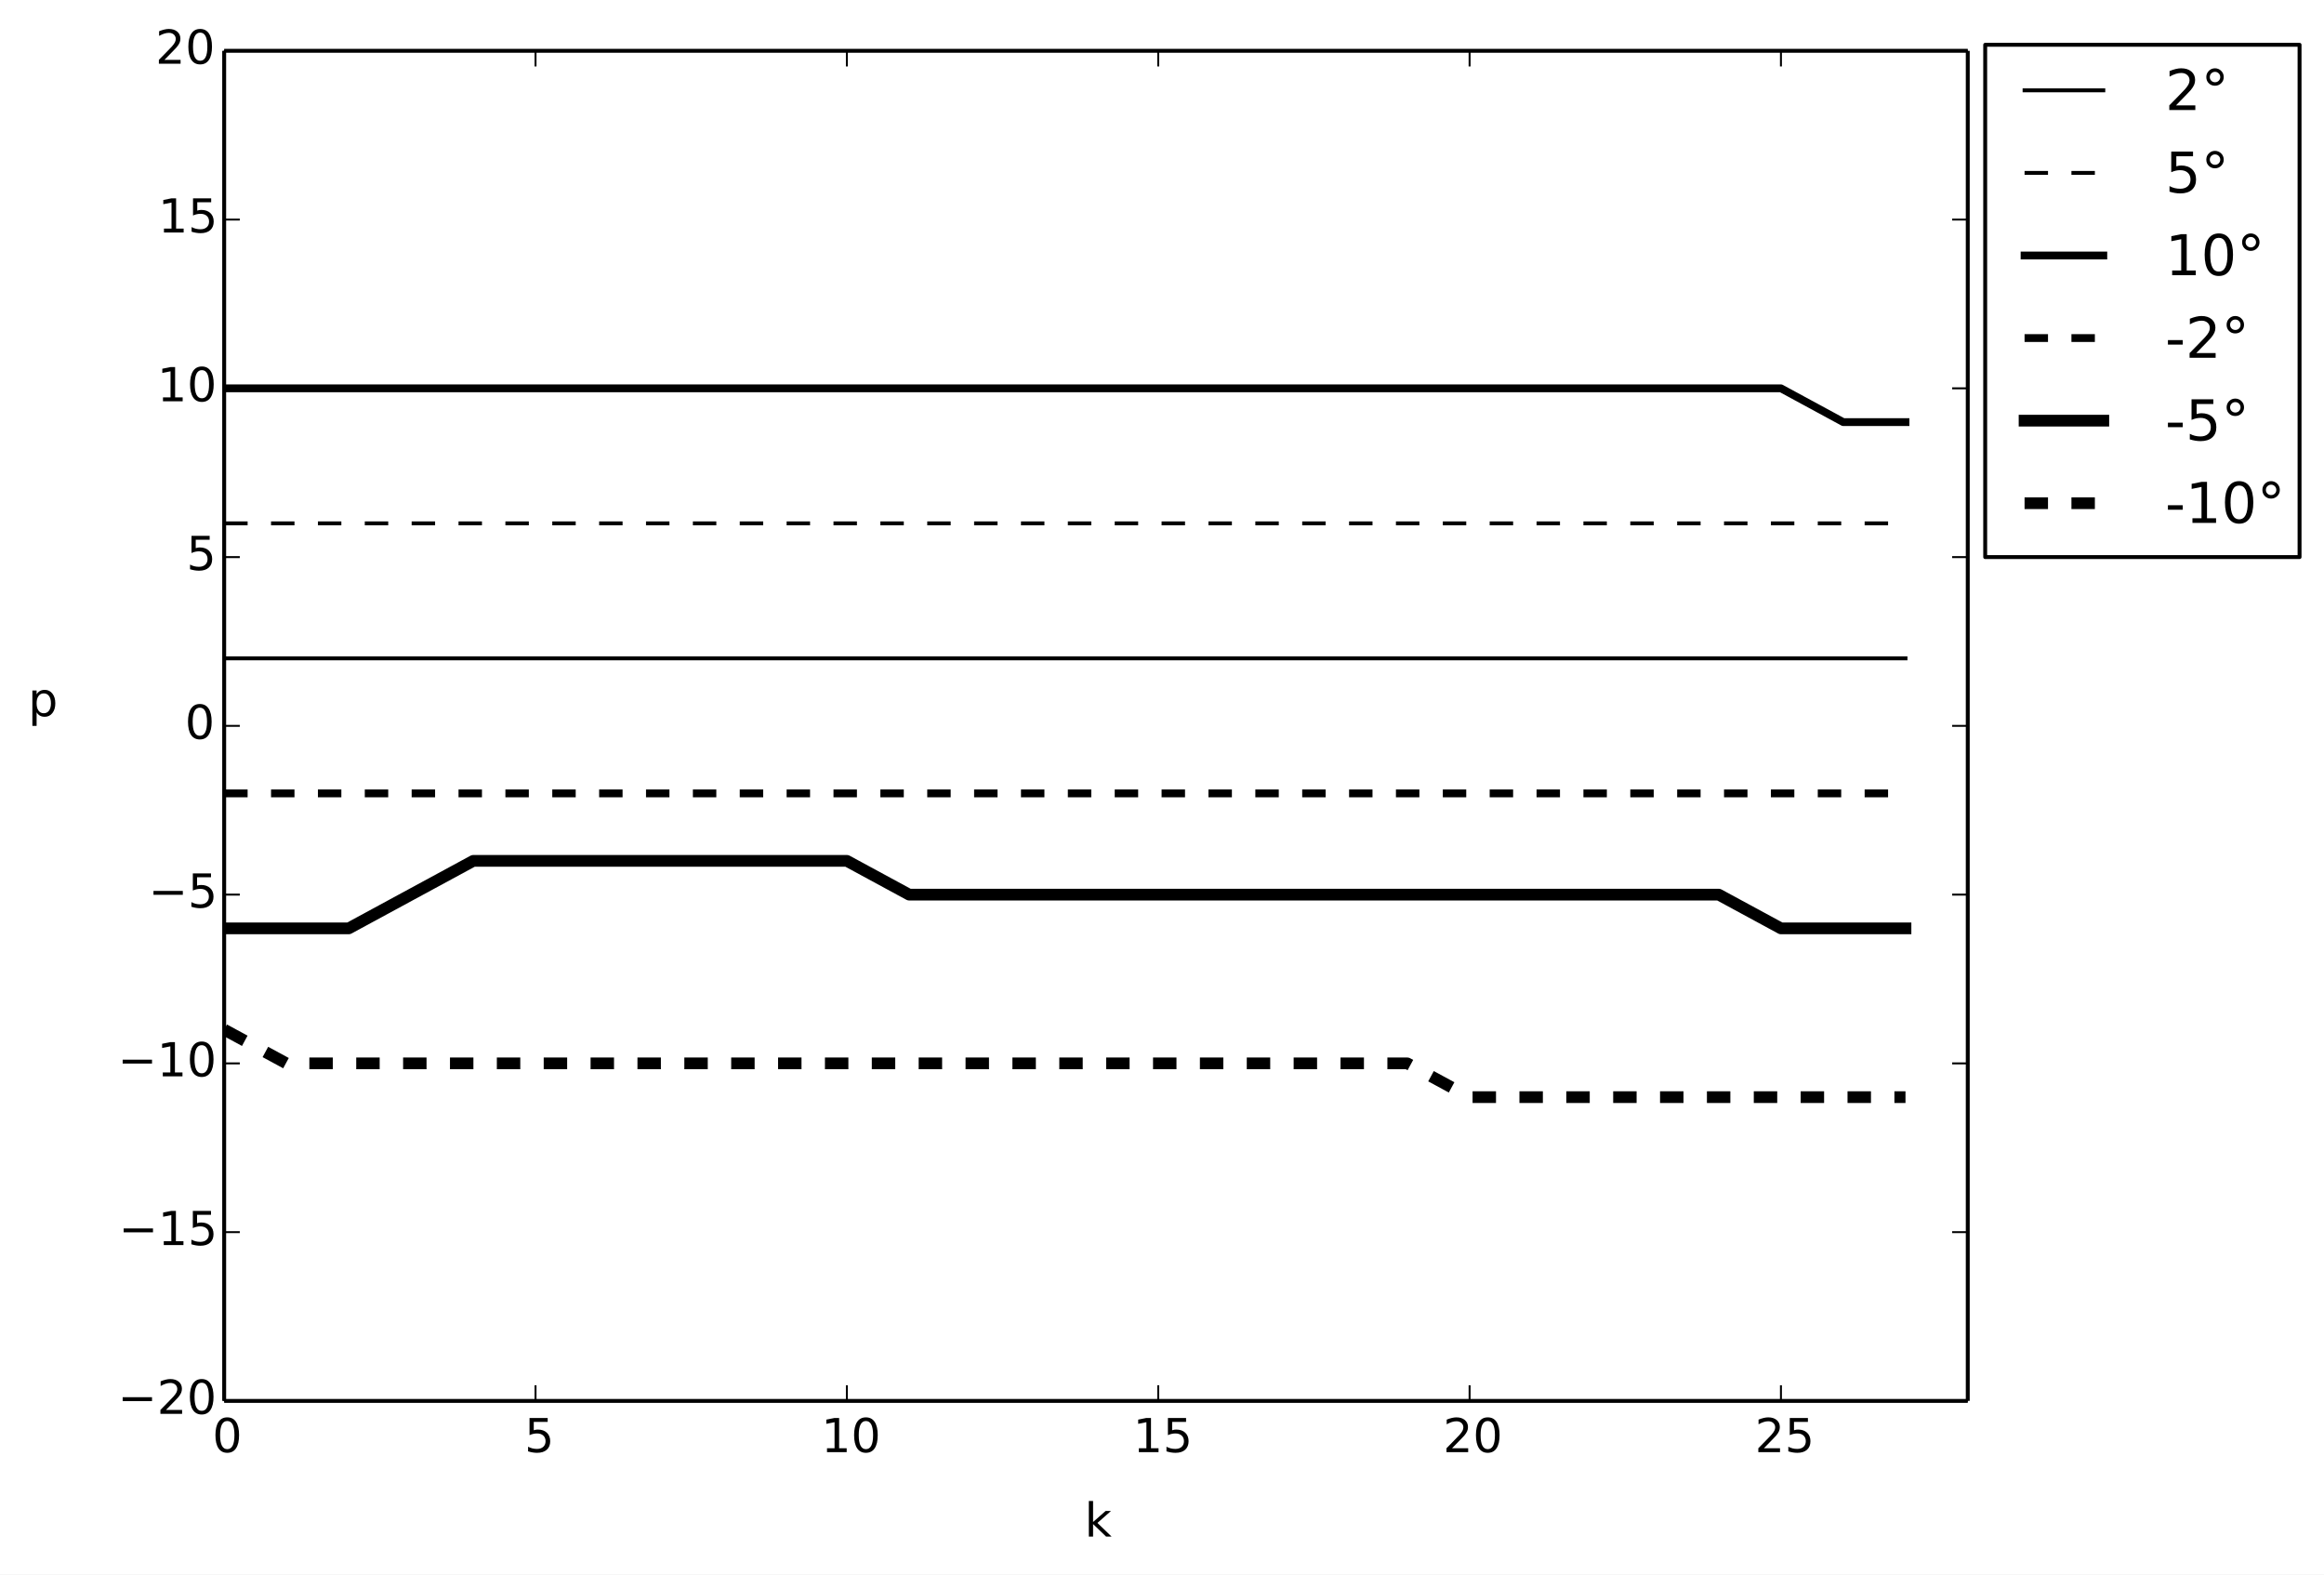
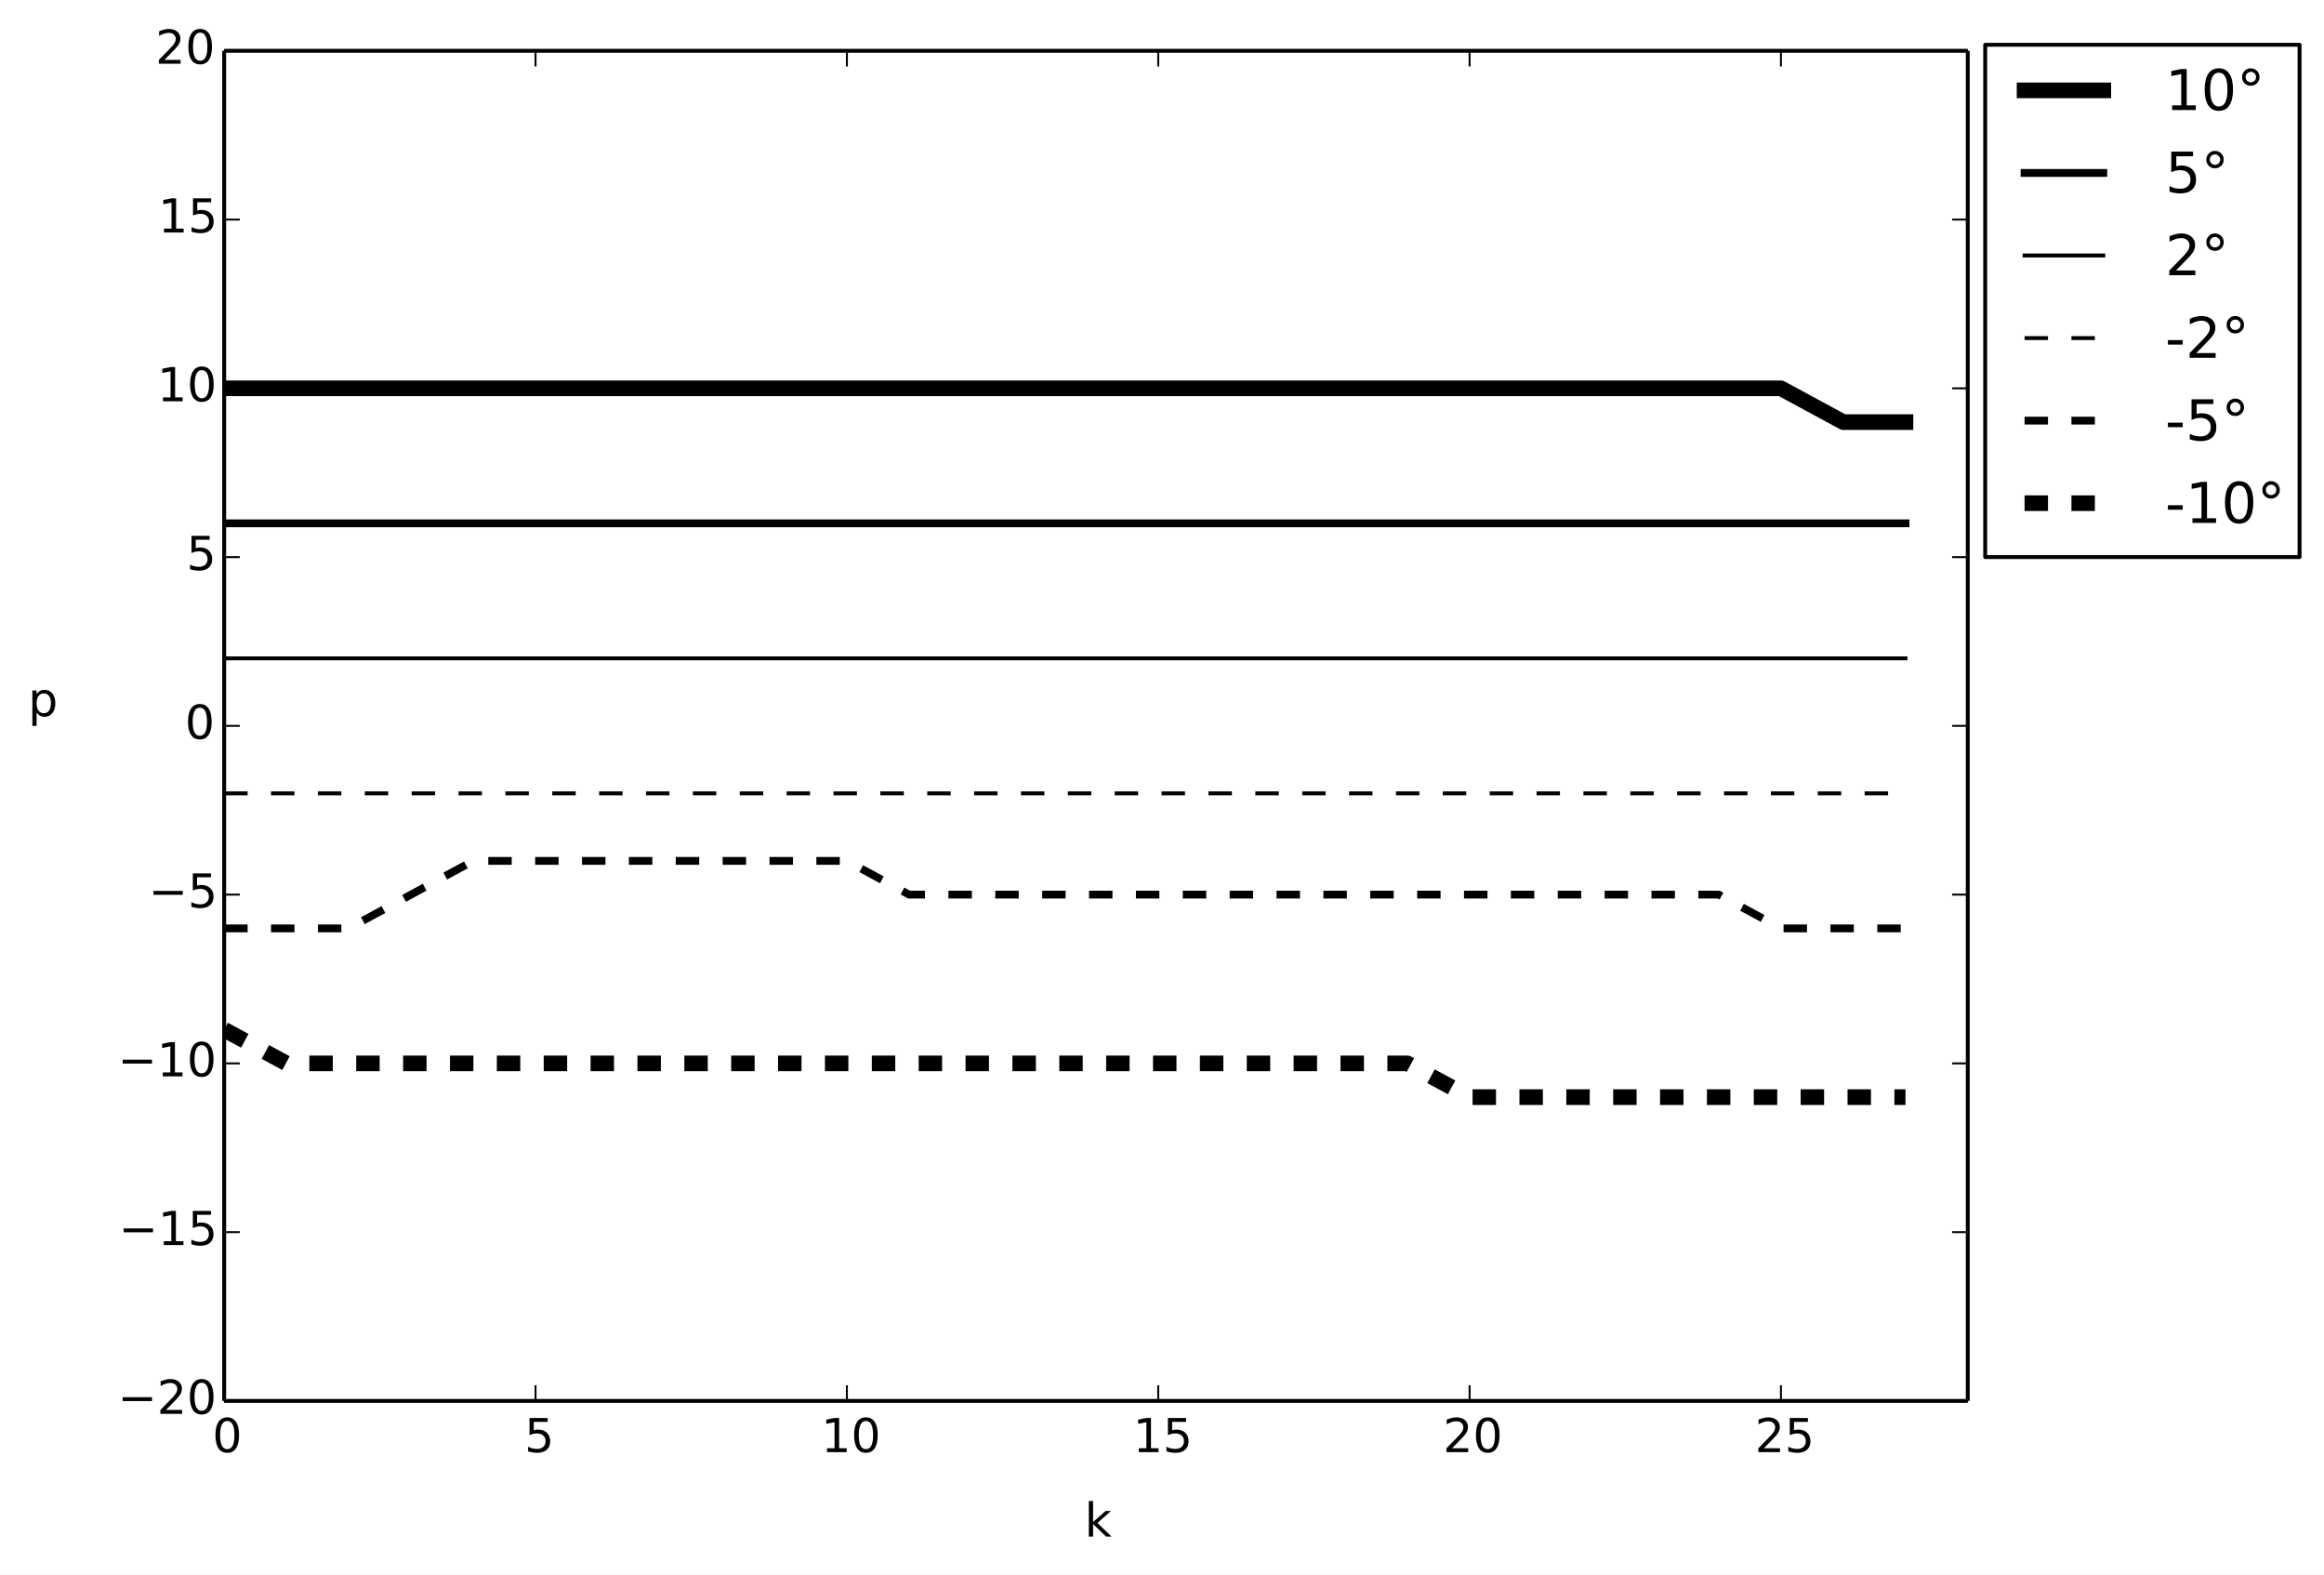
<svg xmlns="http://www.w3.org/2000/svg" xmlns:xlink="http://www.w3.org/1999/xlink" height="403pt" version="1.1" viewBox="0 0 595 403" width="595pt">
  <defs>
    <style type="text/css">
*{stroke-linecap:butt;stroke-linejoin:round;}
  </style>
  </defs>
  <g id="figure_1">
    <g id="patch_1">
      <path d=" M0 403.034 L595.942 403.034 L595.942 0 L0 0 z " style="fill:#ffffff;" />
    </g>
    <g id="axes_1">
      <g id="patch_2">
        <path d=" M57.394 358.607 L503.794 358.607 L503.794 13.007 L57.394 13.007 z " style="fill:#ffffff;" />
      </g>
      <g id="line2d_1">
+         <path clip-path="url(#p47c151f4e0)" d=" M57.394 99.407 L73.337 99.407 L89.279 99.407 L105.222 99.407 L121.165 99.407 L137.108 99.407 L153.051 99.407 L168.994 99.407 L184.937 99.407 L200.879 99.407 L216.822 99.407 L232.765 99.407 L248.708 99.407 L264.651 99.407 L280.594 99.407 L296.537 99.407 L312.479 99.407 L328.422 99.407 L344.365 99.407 L360.308 99.407 L376.251 99.407 L392.194 99.407 L408.137 99.407 L424.079 99.407 L440.022 99.407 L455.965 99.407 L471.908 108.047 L487.851 108.047" style="fill:none;stroke:#000000;stroke-linecap:square;stroke-width:4;" />
+       </g>
+       <g id="line2d_2">
+         <path clip-path="url(#p47c151f4e0)" d=" M57.394 133.967 L73.337 133.967 L89.279 133.967 L105.222 133.967 L121.165 133.967 L137.108 133.967 L153.051 133.967 L168.994 133.967 L184.937 133.967 L200.879 133.967 L216.822 133.967 L232.765 133.967 L248.708 133.967 L264.651 133.967 L280.594 133.967 L296.537 133.967 L312.479 133.967 L328.422 133.967 L344.365 133.967 L360.308 133.967 L376.251 133.967 L392.194 133.967 L408.137 133.967 L424.079 133.967 L440.022 133.967 L455.965 133.967 L471.908 133.967 L487.851 133.967" style="fill:none;stroke:#000000;stroke-linecap:square;stroke-width:2;" />
+       </g>
+       <g id="line2d_3">
        <path clip-path="url(#p47c151f4e0)" d=" M57.394 168.527 L73.337 168.527 L89.279 168.527 L105.222 168.527 L121.165 168.527 L137.108 168.527 L153.051 168.527 L168.994 168.527 L184.937 168.527 L200.879 168.527 L216.822 168.527 L232.765 168.527 L248.708 168.527 L264.651 168.527 L280.594 168.527 L296.537 168.527 L312.479 168.527 L328.422 168.527 L344.365 168.527 L360.308 168.527 L376.251 168.527 L392.194 168.527 L408.137 168.527 L424.079 168.527 L440.022 168.527 L455.965 168.527 L471.908 168.527 L487.851 168.527" style="fill:none;stroke:#000000;stroke-linecap:square;" />
      </g>
-       <g id="line2d_2">
-         <path clip-path="url(#p47c151f4e0)" d=" M57.394 133.967 L73.337 133.967 L89.279 133.967 L105.222 133.967 L121.165 133.967 L137.108 133.967 L153.051 133.967 L168.994 133.967 L184.937 133.967 L200.879 133.967 L216.822 133.967 L232.765 133.967 L248.708 133.967 L264.651 133.967 L280.594 133.967 L296.537 133.967 L312.479 133.967 L328.422 133.967 L344.365 133.967 L360.308 133.967 L376.251 133.967 L392.194 133.967 L408.137 133.967 L424.079 133.967 L440.022 133.967 L455.965 133.967 L471.908 133.967 L487.851 133.967" style="fill:none;stroke:#000000;stroke-dasharray:6,6;stroke-dashoffset:0.0;" />
-       </g>
-       <g id="line2d_3">
-         <path clip-path="url(#p47c151f4e0)" d=" M57.394 99.407 L73.337 99.407 L89.279 99.407 L105.222 99.407 L121.165 99.407 L137.108 99.407 L153.051 99.407 L168.994 99.407 L184.937 99.407 L200.879 99.407 L216.822 99.407 L232.765 99.407 L248.708 99.407 L264.651 99.407 L280.594 99.407 L296.537 99.407 L312.479 99.407 L328.422 99.407 L344.365 99.407 L360.308 99.407 L376.251 99.407 L392.194 99.407 L408.137 99.407 L424.079 99.407 L440.022 99.407 L455.965 99.407 L471.908 108.047 L487.851 108.047" style="fill:none;stroke:#000000;stroke-linecap:square;stroke-width:2;" />
-       </g>
      <g id="line2d_4">
-         <path clip-path="url(#p47c151f4e0)" d=" M57.394 203.087 L73.337 203.087 L89.279 203.087 L105.222 203.087 L121.165 203.087 L137.108 203.087 L153.051 203.087 L168.994 203.087 L184.937 203.087 L200.879 203.087 L216.822 203.087 L232.765 203.087 L248.708 203.087 L264.651 203.087 L280.594 203.087 L296.537 203.087 L312.479 203.087 L328.422 203.087 L344.365 203.087 L360.308 203.087 L376.251 203.087 L392.194 203.087 L408.137 203.087 L424.079 203.087 L440.022 203.087 L455.965 203.087 L471.908 203.087 L487.851 203.087" style="fill:none;stroke:#000000;stroke-dasharray:6,6;stroke-dashoffset:0.0;stroke-width:2;" />
+         <path clip-path="url(#p47c151f4e0)" d=" M57.394 203.087 L73.337 203.087 L89.279 203.087 L105.222 203.087 L121.165 203.087 L137.108 203.087 L153.051 203.087 L168.994 203.087 L184.937 203.087 L200.879 203.087 L216.822 203.087 L232.765 203.087 L248.708 203.087 L264.651 203.087 L280.594 203.087 L296.537 203.087 L312.479 203.087 L328.422 203.087 L344.365 203.087 L360.308 203.087 L376.251 203.087 L392.194 203.087 L408.137 203.087 L424.079 203.087 L440.022 203.087 L455.965 203.087 L471.908 203.087 L487.851 203.087" style="fill:none;stroke:#000000;stroke-dasharray:6,6;stroke-dashoffset:0.0;" />
      </g>
      <g id="line2d_5">
-         <path clip-path="url(#p47c151f4e0)" d=" M57.394 237.647 L73.337 237.647 L89.279 237.647 L105.222 229.007 L121.165 220.367 L137.108 220.367 L153.051 220.367 L168.994 220.367 L184.937 220.367 L200.879 220.367 L216.822 220.367 L232.765 229.007 L248.708 229.007 L264.651 229.007 L280.594 229.007 L296.537 229.007 L312.479 229.007 L328.422 229.007 L344.365 229.007 L360.308 229.007 L376.251 229.007 L392.194 229.007 L408.137 229.007 L424.079 229.007 L440.022 229.007 L455.965 237.647 L471.908 237.647 L487.851 237.647" style="fill:none;stroke:#000000;stroke-linecap:square;stroke-width:3;" />
+         <path clip-path="url(#p47c151f4e0)" d=" M57.394 237.647 L73.337 237.647 L89.279 237.647 L105.222 229.007 L121.165 220.367 L137.108 220.367 L153.051 220.367 L168.994 220.367 L184.937 220.367 L200.879 220.367 L216.822 220.367 L232.765 229.007 L248.708 229.007 L264.651 229.007 L280.594 229.007 L296.537 229.007 L312.479 229.007 L328.422 229.007 L344.365 229.007 L360.308 229.007 L376.251 229.007 L392.194 229.007 L408.137 229.007 L424.079 229.007 L440.022 229.007 L455.965 237.647 L471.908 237.647 L487.851 237.647" style="fill:none;stroke:#000000;stroke-dasharray:6,6;stroke-dashoffset:0.0;stroke-width:2;" />
      </g>
      <g id="line2d_6">
-         <path clip-path="url(#p47c151f4e0)" d=" M57.394 263.567 L73.337 272.207 L89.279 272.207 L105.222 272.207 L121.165 272.207 L137.108 272.207 L153.051 272.207 L168.994 272.207 L184.937 272.207 L200.879 272.207 L216.822 272.207 L232.765 272.207 L248.708 272.207 L264.651 272.207 L280.594 272.207 L296.537 272.207 L312.479 272.207 L328.422 272.207 L344.365 272.207 L360.308 272.207 L376.251 280.847 L392.194 280.847 L408.137 280.847 L424.079 280.847 L440.022 280.847 L455.965 280.847 L471.908 280.847 L487.851 280.847" style="fill:none;stroke:#000000;stroke-dasharray:6,6;stroke-dashoffset:0.0;stroke-width:3;" />
+         <path clip-path="url(#p47c151f4e0)" d=" M57.394 263.567 L73.337 272.207 L89.279 272.207 L105.222 272.207 L121.165 272.207 L137.108 272.207 L153.051 272.207 L168.994 272.207 L184.937 272.207 L200.879 272.207 L216.822 272.207 L232.765 272.207 L248.708 272.207 L264.651 272.207 L280.594 272.207 L296.537 272.207 L312.479 272.207 L328.422 272.207 L344.365 272.207 L360.308 272.207 L376.251 280.847 L392.194 280.847 L408.137 280.847 L424.079 280.847 L440.022 280.847 L455.965 280.847 L471.908 280.847 L487.851 280.847" style="fill:none;stroke:#000000;stroke-dasharray:6,6;stroke-dashoffset:0.0;stroke-width:4;" />
      </g>
      <g id="matplotlib.axis_1">
        <g id="xtick_1">
          <g id="line2d_7">
            <defs>
              <path d=" M0 0 L0 -4" id="m93b0483c22" style="stroke:#000000;stroke-width:0.5;" />
            </defs>
            <g>
              <use style="stroke:#000000;stroke-width:0.5;" x="57.394" xlink:href="#m93b0483c22" y="358.607" />
            </g>
          </g>
          <g id="line2d_8">
            <defs>
              <path d=" M0 0 L0 4" id="m741efc42ff" style="stroke:#000000;stroke-width:0.5;" />
            </defs>
            <g>
              <use style="stroke:#000000;stroke-width:0.5;" x="57.394" xlink:href="#m741efc42ff" y="13.007" />
            </g>
          </g>
          <g id="text_1">
            <defs>
              <path d=" M31.781 66.406 Q24.172 66.406 20.328 58.906 Q16.5 51.422 16.5 36.375 Q16.5 21.391 20.328 13.891 Q24.172 6.391 31.781 6.391 Q39.453 6.391 43.281 13.891 Q47.125 21.391 47.125 36.375 Q47.125 51.422 43.281 58.906 Q39.453 66.406 31.781 66.406 M31.781 74.219 Q44.047 74.219 50.516 64.516 Q56.984 54.828 56.984 36.375 Q56.984 17.969 50.516 8.266 Q44.047 -1.422 31.781 -1.422 Q19.531 -1.422 13.062 8.266 Q6.594 17.969 6.594 36.375 Q6.594 54.828 13.062 64.516 Q19.531 74.219 31.781 74.219" id="DejaVuSans-30" />
            </defs>
            <g transform="translate(54.37031 371.725)scale(0.12 -0.12)">
              <use xlink:href="#DejaVuSans-30" />
            </g>
          </g>
        </g>
        <g id="xtick_2">
          <g id="line2d_9">
            <g>
              <use style="stroke:#000000;stroke-width:0.5;" x="137.108" xlink:href="#m93b0483c22" y="358.607" />
            </g>
          </g>
          <g id="line2d_10">
            <g>
              <use style="stroke:#000000;stroke-width:0.5;" x="137.108" xlink:href="#m741efc42ff" y="13.007" />
            </g>
          </g>
          <g id="text_2">
            <defs>
              <path d=" M10.797 72.906 L49.516 72.906 L49.516 64.594 L19.828 64.594 L19.828 46.734 Q21.969 47.469 24.109 47.828 Q26.266 48.188 28.422 48.188 Q40.625 48.188 47.75 41.5 Q54.891 34.812 54.891 23.391 Q54.891 11.625 47.562 5.094 Q40.234 -1.422 26.906 -1.422 Q22.312 -1.422 17.547 -0.641 Q12.797 0.141 7.719 1.703 L7.719 11.625 Q12.109 9.234 16.797 8.062 Q21.484 6.891 26.703 6.891 Q35.156 6.891 40.078 11.328 Q45.016 15.766 45.016 23.391 Q45.016 31 40.078 35.438 Q35.156 39.891 26.703 39.891 Q22.75 39.891 18.812 39.016 Q14.891 38.141 10.797 36.281 z " id="DejaVuSans-35" />
            </defs>
            <g transform="translate(134.2777 371.725)scale(0.12 -0.12)">
              <use xlink:href="#DejaVuSans-35" />
            </g>
          </g>
        </g>
        <g id="xtick_3">
          <g id="line2d_11">
            <g>
              <use style="stroke:#000000;stroke-width:0.5;" x="216.822" xlink:href="#m93b0483c22" y="358.607" />
            </g>
          </g>
          <g id="line2d_12">
            <g>
              <use style="stroke:#000000;stroke-width:0.5;" x="216.822" xlink:href="#m741efc42ff" y="13.007" />
            </g>
          </g>
          <g id="text_3">
            <defs>
              <path d=" M12.406 8.297 L28.516 8.297 L28.516 63.922 L10.984 60.406 L10.984 69.391 L28.422 72.906 L38.281 72.906 L38.281 8.297 L54.391 8.297 L54.391 0 L12.406 0 z " id="DejaVuSans-31" />
            </defs>
            <g transform="translate(210.2448 371.725)scale(0.12 -0.12)">
              <use xlink:href="#DejaVuSans-31" />
              <use x="63.623" xlink:href="#DejaVuSans-30" />
            </g>
          </g>
        </g>
        <g id="xtick_4">
          <g id="line2d_13">
            <g>
              <use style="stroke:#000000;stroke-width:0.5;" x="296.537" xlink:href="#m93b0483c22" y="358.607" />
            </g>
          </g>
          <g id="line2d_14">
            <g>
              <use style="stroke:#000000;stroke-width:0.5;" x="296.537" xlink:href="#m741efc42ff" y="13.007" />
            </g>
          </g>
          <g id="text_4">
            <g transform="translate(290.0847 371.725)scale(0.12 -0.12)">
              <use xlink:href="#DejaVuSans-31" />
              <use x="63.623" xlink:href="#DejaVuSans-35" />
            </g>
          </g>
        </g>
        <g id="xtick_5">
          <g id="line2d_15">
            <g>
              <use style="stroke:#000000;stroke-width:0.5;" x="376.251" xlink:href="#m93b0483c22" y="358.607" />
            </g>
          </g>
          <g id="line2d_16">
            <g>
              <use style="stroke:#000000;stroke-width:0.5;" x="376.251" xlink:href="#m741efc42ff" y="13.007" />
            </g>
          </g>
          <g id="text_5">
            <defs>
              <path d=" M19.188 8.297 L53.609 8.297 L53.609 0 L7.328 0 L7.328 8.297 Q12.938 14.109 22.625 23.891 Q32.328 33.688 34.812 36.531 Q39.547 41.844 41.422 45.531 Q43.312 49.219 43.312 52.781 Q43.312 58.594 39.234 62.25 Q35.156 65.922 28.609 65.922 Q23.969 65.922 18.812 64.312 Q13.672 62.703 7.812 59.422 L7.812 69.391 Q13.766 71.781 18.938 73 Q24.125 74.219 28.422 74.219 Q39.75 74.219 46.484 68.547 Q53.219 62.891 53.219 53.422 Q53.219 48.922 51.531 44.891 Q49.859 40.875 45.406 35.406 Q44.188 33.984 37.641 27.219 Q31.109 20.453 19.188 8.297" id="DejaVuSans-32" />
            </defs>
            <g transform="translate(369.454 371.725)scale(0.12 -0.12)">
              <use xlink:href="#DejaVuSans-32" />
              <use x="63.623" xlink:href="#DejaVuSans-30" />
            </g>
          </g>
        </g>
        <g id="xtick_6">
          <g id="line2d_17">
            <g>
              <use style="stroke:#000000;stroke-width:0.5;" x="455.965" xlink:href="#m93b0483c22" y="358.607" />
            </g>
          </g>
          <g id="line2d_18">
            <g>
              <use style="stroke:#000000;stroke-width:0.5;" x="455.965" xlink:href="#m741efc42ff" y="13.007" />
            </g>
          </g>
          <g id="text_6">
            <g transform="translate(449.2939 371.725)scale(0.12 -0.12)">
              <use xlink:href="#DejaVuSans-32" />
              <use x="63.623" xlink:href="#DejaVuSans-35" />
            </g>
          </g>
        </g>
        <g id="text_7">
          <defs>
            <path d=" M9.078 75.984 L18.109 75.984 L18.109 31.109 L44.922 54.688 L56.391 54.688 L27.391 29.109 L57.625 0 L45.906 0 L18.109 26.703 L18.109 0 L9.078 0 z " id="DejaVuSans-6b" />
          </defs>
          <g transform="translate(277.6809 393.3388)scale(0.12 -0.12)">
            <use xlink:href="#DejaVuSans-6b" />
          </g>
        </g>
      </g>
      <g id="matplotlib.axis_2">
        <g id="ytick_1">
          <g id="line2d_19">
            <defs>
              <path d=" M0 0 L4 0" id="m728421d6d4" style="stroke:#000000;stroke-width:0.5;" />
            </defs>
            <g>
              <use style="stroke:#000000;stroke-width:0.5;" x="57.394" xlink:href="#m728421d6d4" y="358.607" />
            </g>
          </g>
          <g id="line2d_20">
            <defs>
              <path d=" M0 0 L-4 0" id="mcb0005524f" style="stroke:#000000;stroke-width:0.5;" />
            </defs>
            <g>
              <use style="stroke:#000000;stroke-width:0.5;" x="503.794" xlink:href="#mcb0005524f" y="358.607" />
            </g>
          </g>
          <g id="text_8">
            <defs>
              <path d=" M10.594 35.5 L73.188 35.5 L73.188 27.203 L10.594 27.203 z " id="DejaVuSans-2212" />
            </defs>
            <g transform="translate(30.13625 361.9181)scale(0.12 -0.12)">
              <use xlink:href="#DejaVuSans-2212" />
              <use x="83.789" xlink:href="#DejaVuSans-32" />
              <use x="147.412" xlink:href="#DejaVuSans-30" />
            </g>
          </g>
        </g>
        <g id="ytick_2">
          <g id="line2d_21">
            <g>
              <use style="stroke:#000000;stroke-width:0.5;" x="57.394" xlink:href="#m728421d6d4" y="315.407" />
            </g>
          </g>
          <g id="line2d_22">
            <g>
              <use style="stroke:#000000;stroke-width:0.5;" x="503.794" xlink:href="#mcb0005524f" y="315.407" />
            </g>
          </g>
          <g id="text_9">
            <g transform="translate(30.3875 318.7181)scale(0.12 -0.12)">
              <use xlink:href="#DejaVuSans-2212" />
              <use x="83.789" xlink:href="#DejaVuSans-31" />
              <use x="147.412" xlink:href="#DejaVuSans-35" />
            </g>
          </g>
        </g>
        <g id="ytick_3">
          <g id="line2d_23">
            <g>
              <use style="stroke:#000000;stroke-width:0.5;" x="57.394" xlink:href="#m728421d6d4" y="272.207" />
            </g>
          </g>
          <g id="line2d_24">
            <g>
              <use style="stroke:#000000;stroke-width:0.5;" x="503.794" xlink:href="#mcb0005524f" y="272.207" />
            </g>
          </g>
          <g id="text_10">
            <g transform="translate(30.13625 275.5181)scale(0.12 -0.12)">
              <use xlink:href="#DejaVuSans-2212" />
              <use x="83.789" xlink:href="#DejaVuSans-31" />
              <use x="147.412" xlink:href="#DejaVuSans-30" />
            </g>
          </g>
        </g>
        <g id="ytick_4">
          <g id="line2d_25">
            <g>
              <use style="stroke:#000000;stroke-width:0.5;" x="57.394" xlink:href="#m728421d6d4" y="229.007" />
            </g>
          </g>
          <g id="line2d_26">
            <g>
              <use style="stroke:#000000;stroke-width:0.5;" x="503.794" xlink:href="#mcb0005524f" y="229.007" />
            </g>
          </g>
          <g id="text_11">
            <g transform="translate(38.0225 232.3181)scale(0.12 -0.12)">
              <use xlink:href="#DejaVuSans-2212" />
              <use x="83.789" xlink:href="#DejaVuSans-35" />
            </g>
          </g>
        </g>
        <g id="ytick_5">
          <g id="line2d_27">
            <g>
              <use style="stroke:#000000;stroke-width:0.5;" x="57.394" xlink:href="#m728421d6d4" y="185.807" />
            </g>
          </g>
          <g id="line2d_28">
            <g>
              <use style="stroke:#000000;stroke-width:0.5;" x="503.794" xlink:href="#mcb0005524f" y="185.807" />
            </g>
          </g>
          <g id="text_12">
            <g transform="translate(47.34687 189.1181)scale(0.12 -0.12)">
              <use xlink:href="#DejaVuSans-30" />
            </g>
          </g>
        </g>
        <g id="ytick_6">
          <g id="line2d_29">
            <g>
              <use style="stroke:#000000;stroke-width:0.5;" x="57.394" xlink:href="#m728421d6d4" y="142.607" />
            </g>
          </g>
          <g id="line2d_30">
            <g>
              <use style="stroke:#000000;stroke-width:0.5;" x="503.794" xlink:href="#mcb0005524f" y="142.607" />
            </g>
          </g>
          <g id="text_13">
            <g transform="translate(47.73313 145.9181)scale(0.12 -0.12)">
              <use xlink:href="#DejaVuSans-35" />
            </g>
          </g>
        </g>
        <g id="ytick_7">
          <g id="line2d_31">
            <g>
              <use style="stroke:#000000;stroke-width:0.5;" x="57.394" xlink:href="#m728421d6d4" y="99.407" />
            </g>
          </g>
          <g id="line2d_32">
            <g>
              <use style="stroke:#000000;stroke-width:0.5;" x="503.794" xlink:href="#mcb0005524f" y="99.407" />
            </g>
          </g>
          <g id="text_14">
            <g transform="translate(40.23875 102.7181)scale(0.12 -0.12)">
              <use xlink:href="#DejaVuSans-31" />
              <use x="63.623" xlink:href="#DejaVuSans-30" />
            </g>
          </g>
        </g>
        <g id="ytick_8">
          <g id="line2d_33">
            <g>
              <use style="stroke:#000000;stroke-width:0.5;" x="57.394" xlink:href="#m728421d6d4" y="56.207" />
            </g>
          </g>
          <g id="line2d_34">
            <g>
              <use style="stroke:#000000;stroke-width:0.5;" x="503.794" xlink:href="#mcb0005524f" y="56.207" />
            </g>
          </g>
          <g id="text_15">
            <g transform="translate(40.49 59.51812)scale(0.12 -0.12)">
              <use xlink:href="#DejaVuSans-31" />
              <use x="63.623" xlink:href="#DejaVuSans-35" />
            </g>
          </g>
        </g>
        <g id="ytick_9">
          <g id="line2d_35">
            <g>
              <use style="stroke:#000000;stroke-width:0.5;" x="57.394" xlink:href="#m728421d6d4" y="13.007" />
            </g>
          </g>
          <g id="line2d_36">
            <g>
              <use style="stroke:#000000;stroke-width:0.5;" x="503.794" xlink:href="#mcb0005524f" y="13.007" />
            </g>
          </g>
          <g id="text_16">
            <g transform="translate(39.8 16.31812)scale(0.12 -0.12)">
              <use xlink:href="#DejaVuSans-32" />
              <use x="63.623" xlink:href="#DejaVuSans-30" />
            </g>
          </g>
        </g>
        <g id="text_17">
          <defs>
            <path d=" M18.109 8.203 L18.109 -20.797 L9.078 -20.797 L9.078 54.688 L18.109 54.688 L18.109 46.391 Q20.953 51.266 25.266 53.625 Q29.594 56 35.594 56 Q45.562 56 51.781 48.094 Q58.016 40.188 58.016 27.297 Q58.016 14.406 51.781 6.484 Q45.562 -1.422 35.594 -1.422 Q29.594 -1.422 25.266 0.953 Q20.953 3.328 18.109 8.203 M48.688 27.297 Q48.688 37.203 44.609 42.844 Q40.531 48.484 33.406 48.484 Q26.266 48.484 22.188 42.844 Q18.109 37.203 18.109 27.297 Q18.109 17.391 22.188 11.75 Q26.266 6.109 33.406 6.109 Q40.531 6.109 44.609 11.75 Q48.688 17.391 48.688 27.297" id="DejaVuSans-70" />
          </defs>
          <g transform="translate(7.2 183.3113)scale(0.12 -0.12)">
            <use xlink:href="#DejaVuSans-70" />
          </g>
        </g>
      </g>
      <g id="patch_3">
        <path d=" M57.394 13.007 L503.794 13.007" style="fill:none;stroke:#000000;" />
      </g>
      <g id="patch_4">
        <path d=" M503.794 358.607 L503.794 13.007" style="fill:none;stroke:#000000;" />
      </g>
      <g id="patch_5">
        <path d=" M57.394 358.607 L503.794 358.607" style="fill:none;stroke:#000000;" />
      </g>
      <g id="patch_6">
        <path d=" M57.394 358.607 L57.394 13.007" style="fill:none;stroke:#000000;" />
      </g>
      <g id="legend_1">
        <g id="patch_7">
          <path d=" M508.258 142.607 L588.742 142.607 L588.742 11.468 L508.258 11.468 L508.258 142.607 z " style="fill:#ffffff;stroke:#000000;" />
        </g>
        <g id="line2d_37">
-           <path d=" M518.338 23.13 L538.498 23.13" style="fill:none;stroke:#000000;stroke-linecap:square;" />
+           <path d=" M518.338 23.13 L538.498 23.13" style="fill:none;stroke:#000000;stroke-linecap:square;stroke-width:4;" />
        </g>
        <g id="line2d_38" />
        <g id="text_18">
          <defs>
            <path d=" M25 67.922 Q21.094 67.922 18.406 65.203 Q15.719 62.5 15.719 58.594 Q15.719 54.734 18.406 52.078 Q21.094 49.422 25 49.422 Q28.906 49.422 31.594 52.078 Q34.281 54.734 34.281 58.594 Q34.281 62.453 31.562 65.188 Q28.859 67.922 25 67.922 M25 74.219 Q28.125 74.219 31 73.016 Q33.891 71.828 35.984 69.578 Q38.234 67.391 39.359 64.594 Q40.484 61.812 40.484 58.594 Q40.484 52.156 35.969 47.688 Q31.453 43.219 24.906 43.219 Q18.312 43.219 13.906 47.609 Q9.516 52 9.516 58.594 Q9.516 65.141 14 69.672 Q18.5 74.219 25 74.219" id="DejaVuSans-b0" />
          </defs>
          <g transform="translate(554.3378 28.16962)scale(0.144 -0.144)">
-             <use xlink:href="#DejaVuSans-32" />
-             <use x="63.623" xlink:href="#DejaVuSans-b0" />
+             <use xlink:href="#DejaVuSans-31" />
+             <use x="63.623" xlink:href="#DejaVuSans-30" />
+             <use x="127.246" xlink:href="#DejaVuSans-b0" />
          </g>
        </g>
        <g id="line2d_39">
-           <path d=" M518.338 44.266 L538.498 44.266" style="fill:none;stroke:#000000;stroke-dasharray:6,6;stroke-dashoffset:0.0;" />
+           <path d=" M518.338 44.266 L538.498 44.266" style="fill:none;stroke:#000000;stroke-linecap:square;stroke-width:2;" />
        </g>
        <g id="line2d_40" />
        <g id="text_19">
          <g transform="translate(554.3378 49.30613)scale(0.144 -0.144)">
            <use xlink:href="#DejaVuSans-35" />
            <use x="63.623" xlink:href="#DejaVuSans-b0" />
          </g>
        </g>
        <g id="line2d_41">
-           <path d=" M518.338 65.403 L538.498 65.403" style="fill:none;stroke:#000000;stroke-linecap:square;stroke-width:2;" />
+           <path d=" M518.338 65.403 L538.498 65.403" style="fill:none;stroke:#000000;stroke-linecap:square;" />
        </g>
        <g id="line2d_42" />
        <g id="text_20">
          <g transform="translate(554.3378 70.44263)scale(0.144 -0.144)">
-             <use xlink:href="#DejaVuSans-31" />
-             <use x="63.623" xlink:href="#DejaVuSans-30" />
-             <use x="127.246" xlink:href="#DejaVuSans-b0" />
+             <use xlink:href="#DejaVuSans-32" />
+             <use x="63.623" xlink:href="#DejaVuSans-b0" />
          </g>
        </g>
        <g id="line2d_43">
-           <path d=" M518.338 86.539 L538.498 86.539" style="fill:none;stroke:#000000;stroke-dasharray:6,6;stroke-dashoffset:0.0;stroke-width:2;" />
+           <path d=" M518.338 86.539 L538.498 86.539" style="fill:none;stroke:#000000;stroke-dasharray:6,6;stroke-dashoffset:0.0;" />
        </g>
        <g id="line2d_44" />
        <g id="text_21">
          <defs>
            <path d=" M4.891 31.391 L31.203 31.391 L31.203 23.391 L4.891 23.391 z " id="DejaVuSans-2d" />
          </defs>
          <g transform="translate(554.3378 91.57913)scale(0.144 -0.144)">
            <use xlink:href="#DejaVuSans-2d" />
            <use x="36.084" xlink:href="#DejaVuSans-32" />
            <use x="99.707" xlink:href="#DejaVuSans-b0" />
          </g>
        </g>
        <g id="line2d_45">
-           <path d=" M518.338 107.676 L538.498 107.676" style="fill:none;stroke:#000000;stroke-linecap:square;stroke-width:3;" />
+           <path d=" M518.338 107.676 L538.498 107.676" style="fill:none;stroke:#000000;stroke-dasharray:6,6;stroke-dashoffset:0.0;stroke-width:2;" />
        </g>
        <g id="line2d_46" />
        <g id="text_22">
          <g transform="translate(554.3378 112.7156)scale(0.144 -0.144)">
            <use xlink:href="#DejaVuSans-2d" />
            <use x="36.084" xlink:href="#DejaVuSans-35" />
            <use x="99.707" xlink:href="#DejaVuSans-b0" />
          </g>
        </g>
        <g id="line2d_47">
-           <path d=" M518.338 128.812 L538.498 128.812" style="fill:none;stroke:#000000;stroke-dasharray:6,6;stroke-dashoffset:0.0;stroke-width:3;" />
+           <path d=" M518.338 128.812 L538.498 128.812" style="fill:none;stroke:#000000;stroke-dasharray:6,6;stroke-dashoffset:0.0;stroke-width:4;" />
        </g>
        <g id="line2d_48" />
        <g id="text_23">
          <g transform="translate(554.3378 133.8521)scale(0.144 -0.144)">
            <use xlink:href="#DejaVuSans-2d" />
            <use x="36.084" xlink:href="#DejaVuSans-31" />
            <use x="99.707" xlink:href="#DejaVuSans-30" />
            <use x="163.33" xlink:href="#DejaVuSans-b0" />
          </g>
        </g>
      </g>
    </g>
  </g>
  <defs>
    <clipPath id="p47c151f4e0">
      <rect height="345.6" width="446.4" x="57.394" y="13.007" />
    </clipPath>
  </defs>
</svg>
